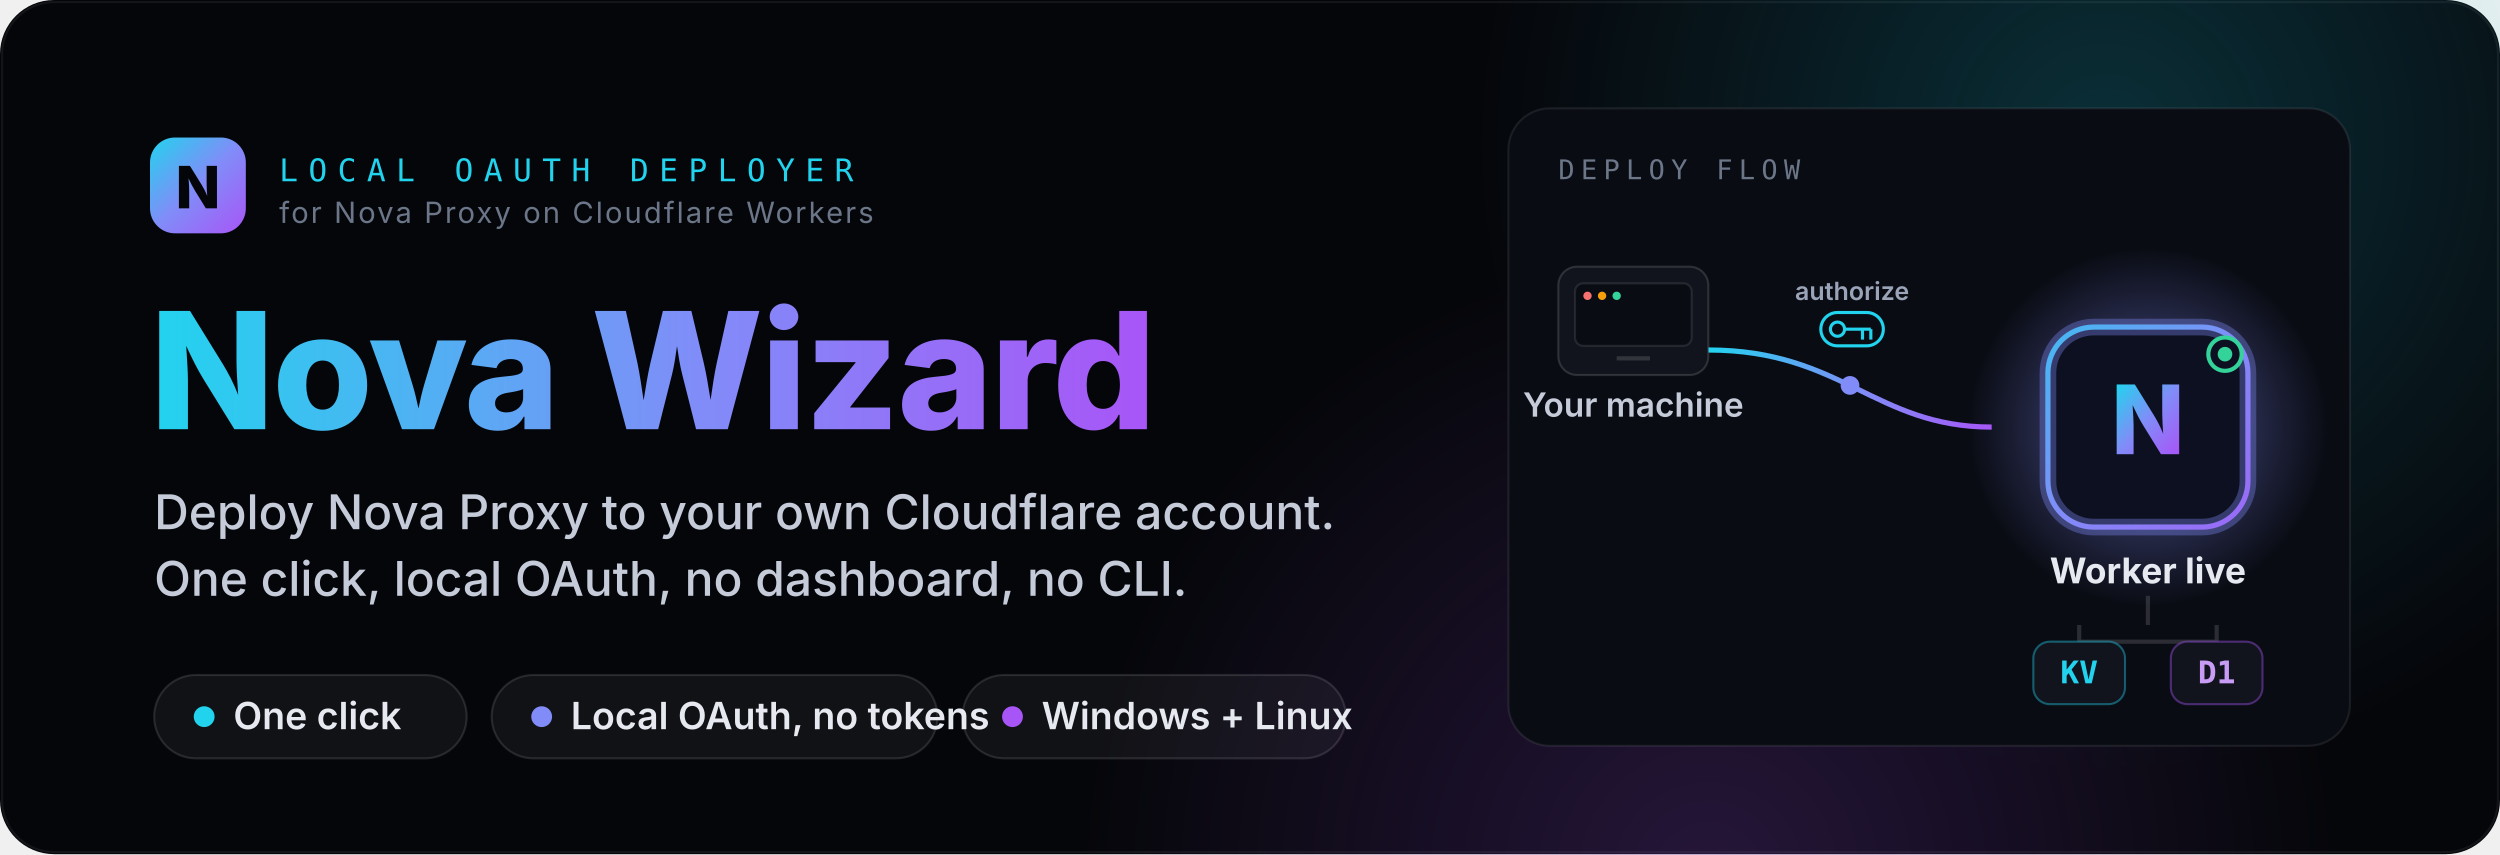
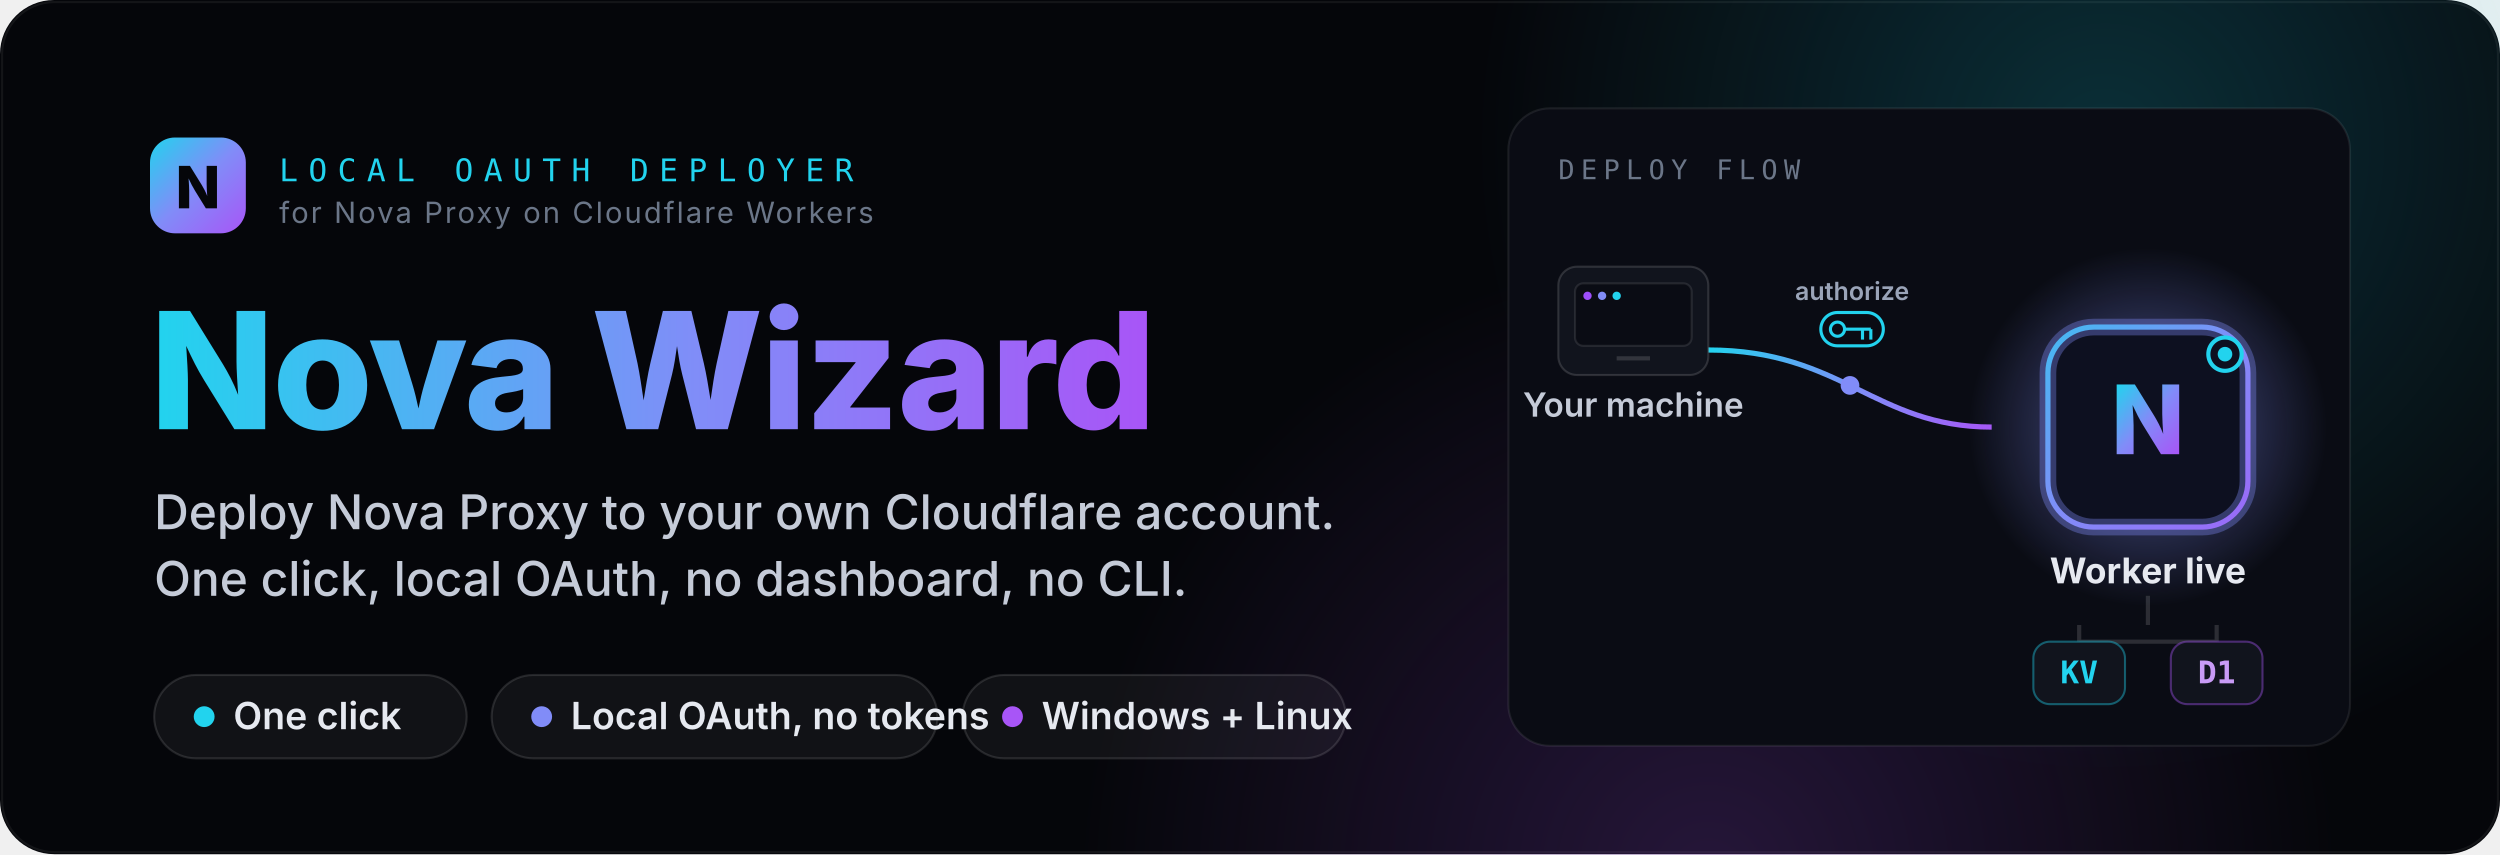
<svg xmlns="http://www.w3.org/2000/svg" width="1200" height="410" viewBox="0 0 1200 410" role="img" aria-labelledby="heroTitle heroDesc">
  <defs>
    <linearGradient id="grad" x1="0" y1="0" x2="1" y2="1">
      <stop offset="0" stop-color="#22d3ee" />
      <stop offset="0.5" stop-color="#818cf8" />
      <stop offset="1" stop-color="#a855f7" />
    </linearGradient>
    <linearGradient id="gradH" x1="0" y1="0" x2="1" y2="0">
      <stop offset="0" stop-color="#22d3ee" />
      <stop offset="0.55" stop-color="#818cf8" />
      <stop offset="1" stop-color="#a855f7" />
    </linearGradient>
    <radialGradient id="glowCyan" cx="0.5" cy="0.5" r="0.5">
      <stop offset="0" stop-color="#22d3ee" stop-opacity="0.20" />
      <stop offset="1" stop-color="#22d3ee" stop-opacity="0" />
    </radialGradient>
    <radialGradient id="glowViolet" cx="0.5" cy="0.5" r="0.5">
      <stop offset="0" stop-color="#a855f7" stop-opacity="0.20" />
      <stop offset="1" stop-color="#a855f7" stop-opacity="0" />
    </radialGradient>
    <radialGradient id="nodeGlow" cx="0.5" cy="0.5" r="0.5">
      <stop offset="0" stop-color="#818cf8" stop-opacity="0.55" />
      <stop offset="1" stop-color="#818cf8" stop-opacity="0" />
    </radialGradient>
  </defs>
  <rect width="1200" height="410" rx="26" fill="#05060a" />
  <rect x="1" y="1" width="1198" height="408" rx="25" fill="none" stroke="#ffffff" stroke-opacity="0.06" />
  <circle cx="1010" cy="70" r="300" fill="url(#glowCyan)" />
  <circle cx="820" cy="420" r="300" fill="url(#glowViolet)" />
  <g transform="translate(72 66)">
    <rect x="0" y="0" width="46" height="46" rx="12" fill="url(#grad)" />
    <text x="23" y="34" text-anchor="middle" font-family="-apple-system,BlinkMacSystemFont,Segoe UI,sans-serif" font-size="28" font-weight="800" fill="#05060a">N</text>
    <text x="62" y="21" font-family="ui-monospace,SFMono-Regular,Menlo,monospace" font-size="15" letter-spacing="5" fill="#22d3ee">LOCAL OAUTH DEPLOYER</text>
    <text x="62" y="41" font-family="-apple-system,BlinkMacSystemFont,Segoe UI,sans-serif" font-size="14" letter-spacing="1" fill="#6b7688">for Nova Proxy on Cloudflare Workers</text>
    <text x="0" y="140" font-family="-apple-system,BlinkMacSystemFont,Segoe UI,sans-serif" font-size="78" font-weight="800" letter-spacing="-1" fill="url(#gradH)">Nova Wizard</text>
    <text x="2" y="188" font-family="-apple-system,BlinkMacSystemFont,Segoe UI,sans-serif" font-size="23" font-weight="500" fill="#c5cbd8">Deploy Nova Proxy to your own Cloudflare account.</text>
    <text x="2" y="220" font-family="-apple-system,BlinkMacSystemFont,Segoe UI,sans-serif" font-size="23" font-weight="500" fill="#c5cbd8">One click, local OAuth, no dashboard, no CLI.</text>
    <g transform="translate(2 258)" font-family="-apple-system,BlinkMacSystemFont,Segoe UI,sans-serif" font-size="18" font-weight="600">
      <g>
        <rect x="0" y="0" width="150" height="40" rx="20" fill="#ffffff" fill-opacity="0.05" stroke="#ffffff" stroke-opacity="0.12" />
        <circle cx="24" cy="20" r="5" fill="#22d3ee" />
        <text x="38" y="26" fill="#e6e9f0">One click</text>
      </g>
      <g transform="translate(162 0)">
        <rect x="0" y="0" width="214" height="40" rx="20" fill="#ffffff" fill-opacity="0.05" stroke="#ffffff" stroke-opacity="0.12" />
        <circle cx="24" cy="20" r="5" fill="#818cf8" />
        <text x="38" y="26" fill="#e6e9f0">Local OAuth, no tokens</text>
      </g>
      <g transform="translate(388 0)">
        <rect x="0" y="0" width="184" height="40" rx="20" fill="#ffffff" fill-opacity="0.05" stroke="#ffffff" stroke-opacity="0.12" />
        <circle cx="24" cy="20" r="5" fill="#a855f7" />
        <text x="38" y="26" fill="#e6e9f0">Windows + Linux</text>
      </g>
    </g>
  </g>
  <g transform="translate(724 0)">
    <rect x="0" y="52" width="404" height="306" rx="20" fill="#0a0c14" stroke="#ffffff" stroke-opacity="0.08" />
    <text x="24" y="86" font-family="ui-monospace,SFMono-Regular,Menlo,monospace" font-size="13" letter-spacing="3" fill="#6b7688">DEPLOY FLOW</text>
    <path d="M96 168 C 160 168 176 205 232 205" fill="none" stroke="url(#gradH)" stroke-width="2.5" />
    <circle cx="164" cy="185" r="4.5" fill="#818cf8" />
    <g transform="translate(150 150)">
      <rect x="0" y="0" width="30" height="16" rx="8" fill="#0a0c14" stroke="#22d3ee" stroke-width="1.5" />
      <circle cx="8" cy="8" r="3.4" fill="none" stroke="#22d3ee" stroke-width="1.5" />
      <path d="M12 8 H24 M20 8 V13 M24 8 V13" stroke="#22d3ee" stroke-width="1.5" fill="none" />
      <text x="15" y="-6" text-anchor="middle" font-family="-apple-system,BlinkMacSystemFont,Segoe UI,sans-serif" font-size="12" font-weight="600" fill="#9aa4b8">authorize</text>
    </g>
    <g transform="translate(24 128)">
      <rect x="0" y="0" width="72" height="52" rx="9" fill="#11141d" stroke="#ffffff" stroke-opacity="0.14" />
      <rect x="8" y="8" width="56" height="30" rx="4" fill="#0a0c14" stroke="#ffffff" stroke-opacity="0.10" />
-       <circle cx="14" cy="14" r="2" fill="#f87171" />
-       <circle cx="21" cy="14" r="2" fill="#f59e0b" />
-       <circle cx="28" cy="14" r="2" fill="#34d399" />
+       <circle cx="14" cy="14" r="2" fill="#9d4efb" />
+       <circle cx="21" cy="14" r="2" fill="#818cf8" />
+       <circle cx="28" cy="14" r="2" fill="#22d3ee" />
      <path d="M28 44 H44" stroke="#ffffff" stroke-opacity="0.14" stroke-width="2" />
      <text x="36" y="72" text-anchor="middle" font-family="-apple-system,BlinkMacSystemFont,Segoe UI,sans-serif" font-size="16" font-weight="600" fill="#c5cbd8">Your machine</text>
    </g>
    <g transform="translate(232 130)">
      <circle cx="75" cy="75" r="86" fill="url(#nodeGlow)" />
      <rect x="27" y="27" width="96" height="96" rx="22" fill="#0d1020" stroke="url(#grad)" stroke-width="2.5" />
      <rect x="27" y="27" width="96" height="96" rx="22" fill="none" stroke="#818cf8" stroke-opacity="0.35" stroke-width="8" />
      <text x="75" y="88" text-anchor="middle" font-family="-apple-system,BlinkMacSystemFont,Segoe UI,sans-serif" font-size="46" font-weight="800" fill="url(#grad)">N</text>
-       <circle cx="112" cy="40" r="8" fill="#0d1020" stroke="#34d399" stroke-width="2" />
-       <circle cx="112" cy="40" r="3.5" fill="#34d399" />
+       <circle cx="112" cy="40" r="8" fill="#0d1020" stroke="#22d3ee" stroke-width="2" />
+       <circle cx="112" cy="40" r="3.5" fill="#22d3ee" />
      <text x="75" y="150" text-anchor="middle" font-family="-apple-system,BlinkMacSystemFont,Segoe UI,sans-serif" font-size="17" font-weight="700" fill="#e6e9f0">Worker live</text>
    </g>
    <g transform="translate(232 300)">
      <path d="M75 0 V-14" stroke="#ffffff" stroke-opacity="0.14" stroke-width="2" />
      <path d="M42 8 H108 M42 8 V0 M108 8 V0" stroke="#ffffff" stroke-opacity="0.14" stroke-width="2" fill="none" />
      <g transform="translate(20 8)">
        <rect x="0" y="0" width="44" height="30" rx="8" fill="#11141d" stroke="#22d3ee" stroke-opacity="0.4" />
        <text x="22" y="20" text-anchor="middle" font-family="ui-monospace,SFMono-Regular,Menlo,monospace" font-size="15" font-weight="700" fill="#22d3ee">KV</text>
      </g>
      <g transform="translate(86 8)">
        <rect x="0" y="0" width="44" height="30" rx="8" fill="#11141d" stroke="#a855f7" stroke-opacity="0.4" />
        <text x="22" y="20" text-anchor="middle" font-family="ui-monospace,SFMono-Regular,Menlo,monospace" font-size="15" font-weight="700" fill="#c89bf5">D1</text>
      </g>
    </g>
  </g>
</svg>
